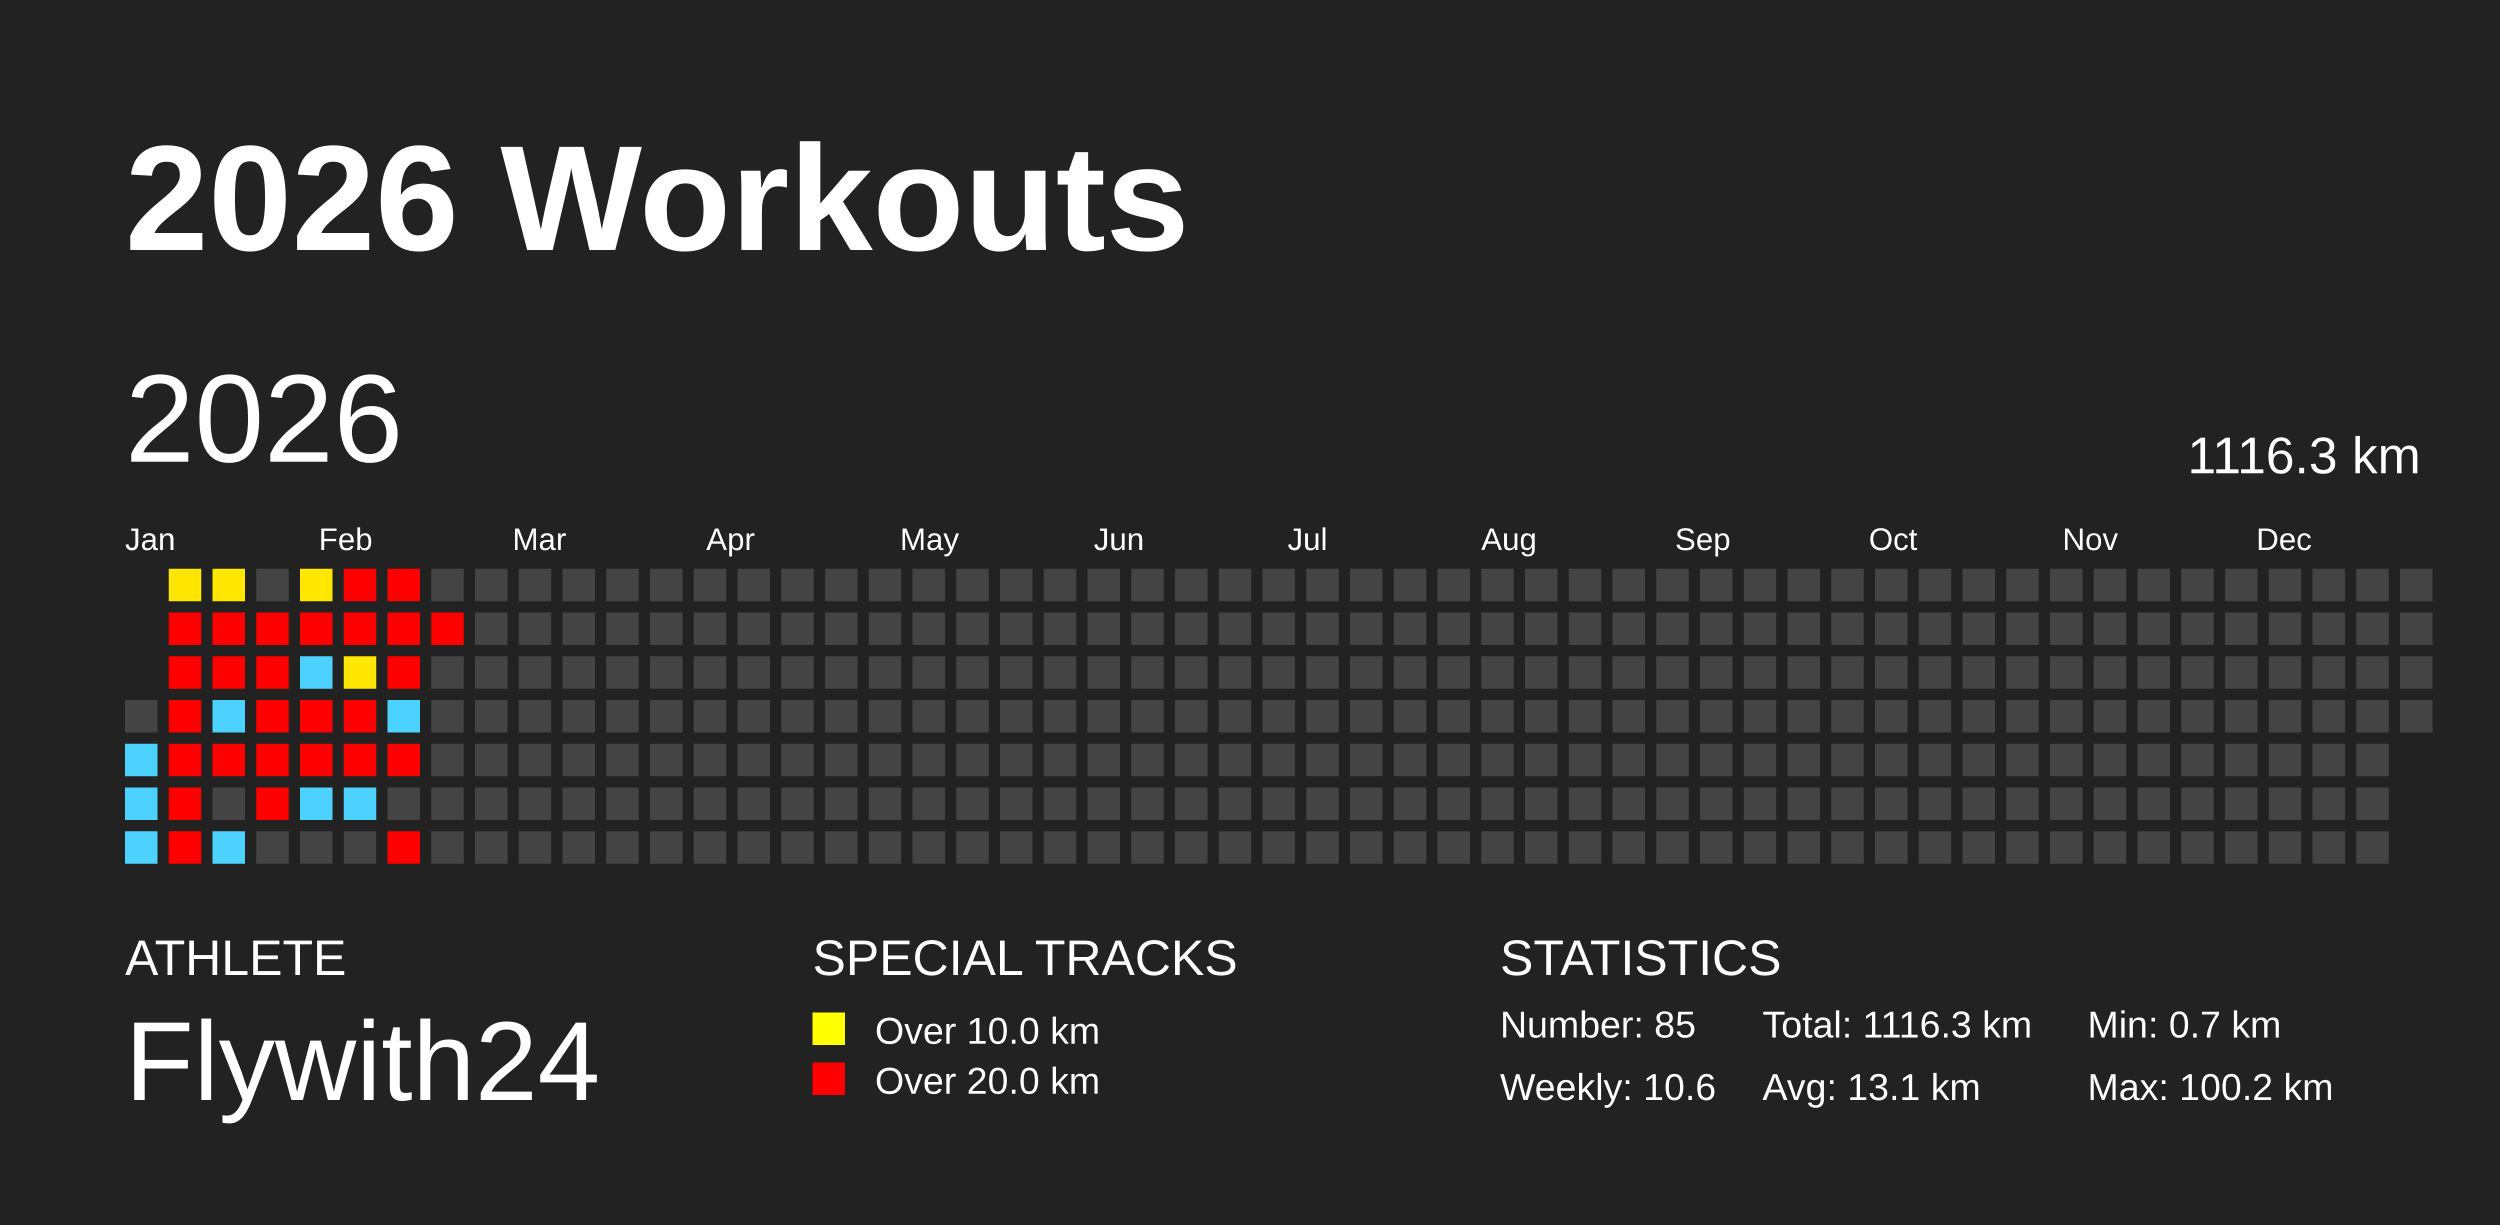
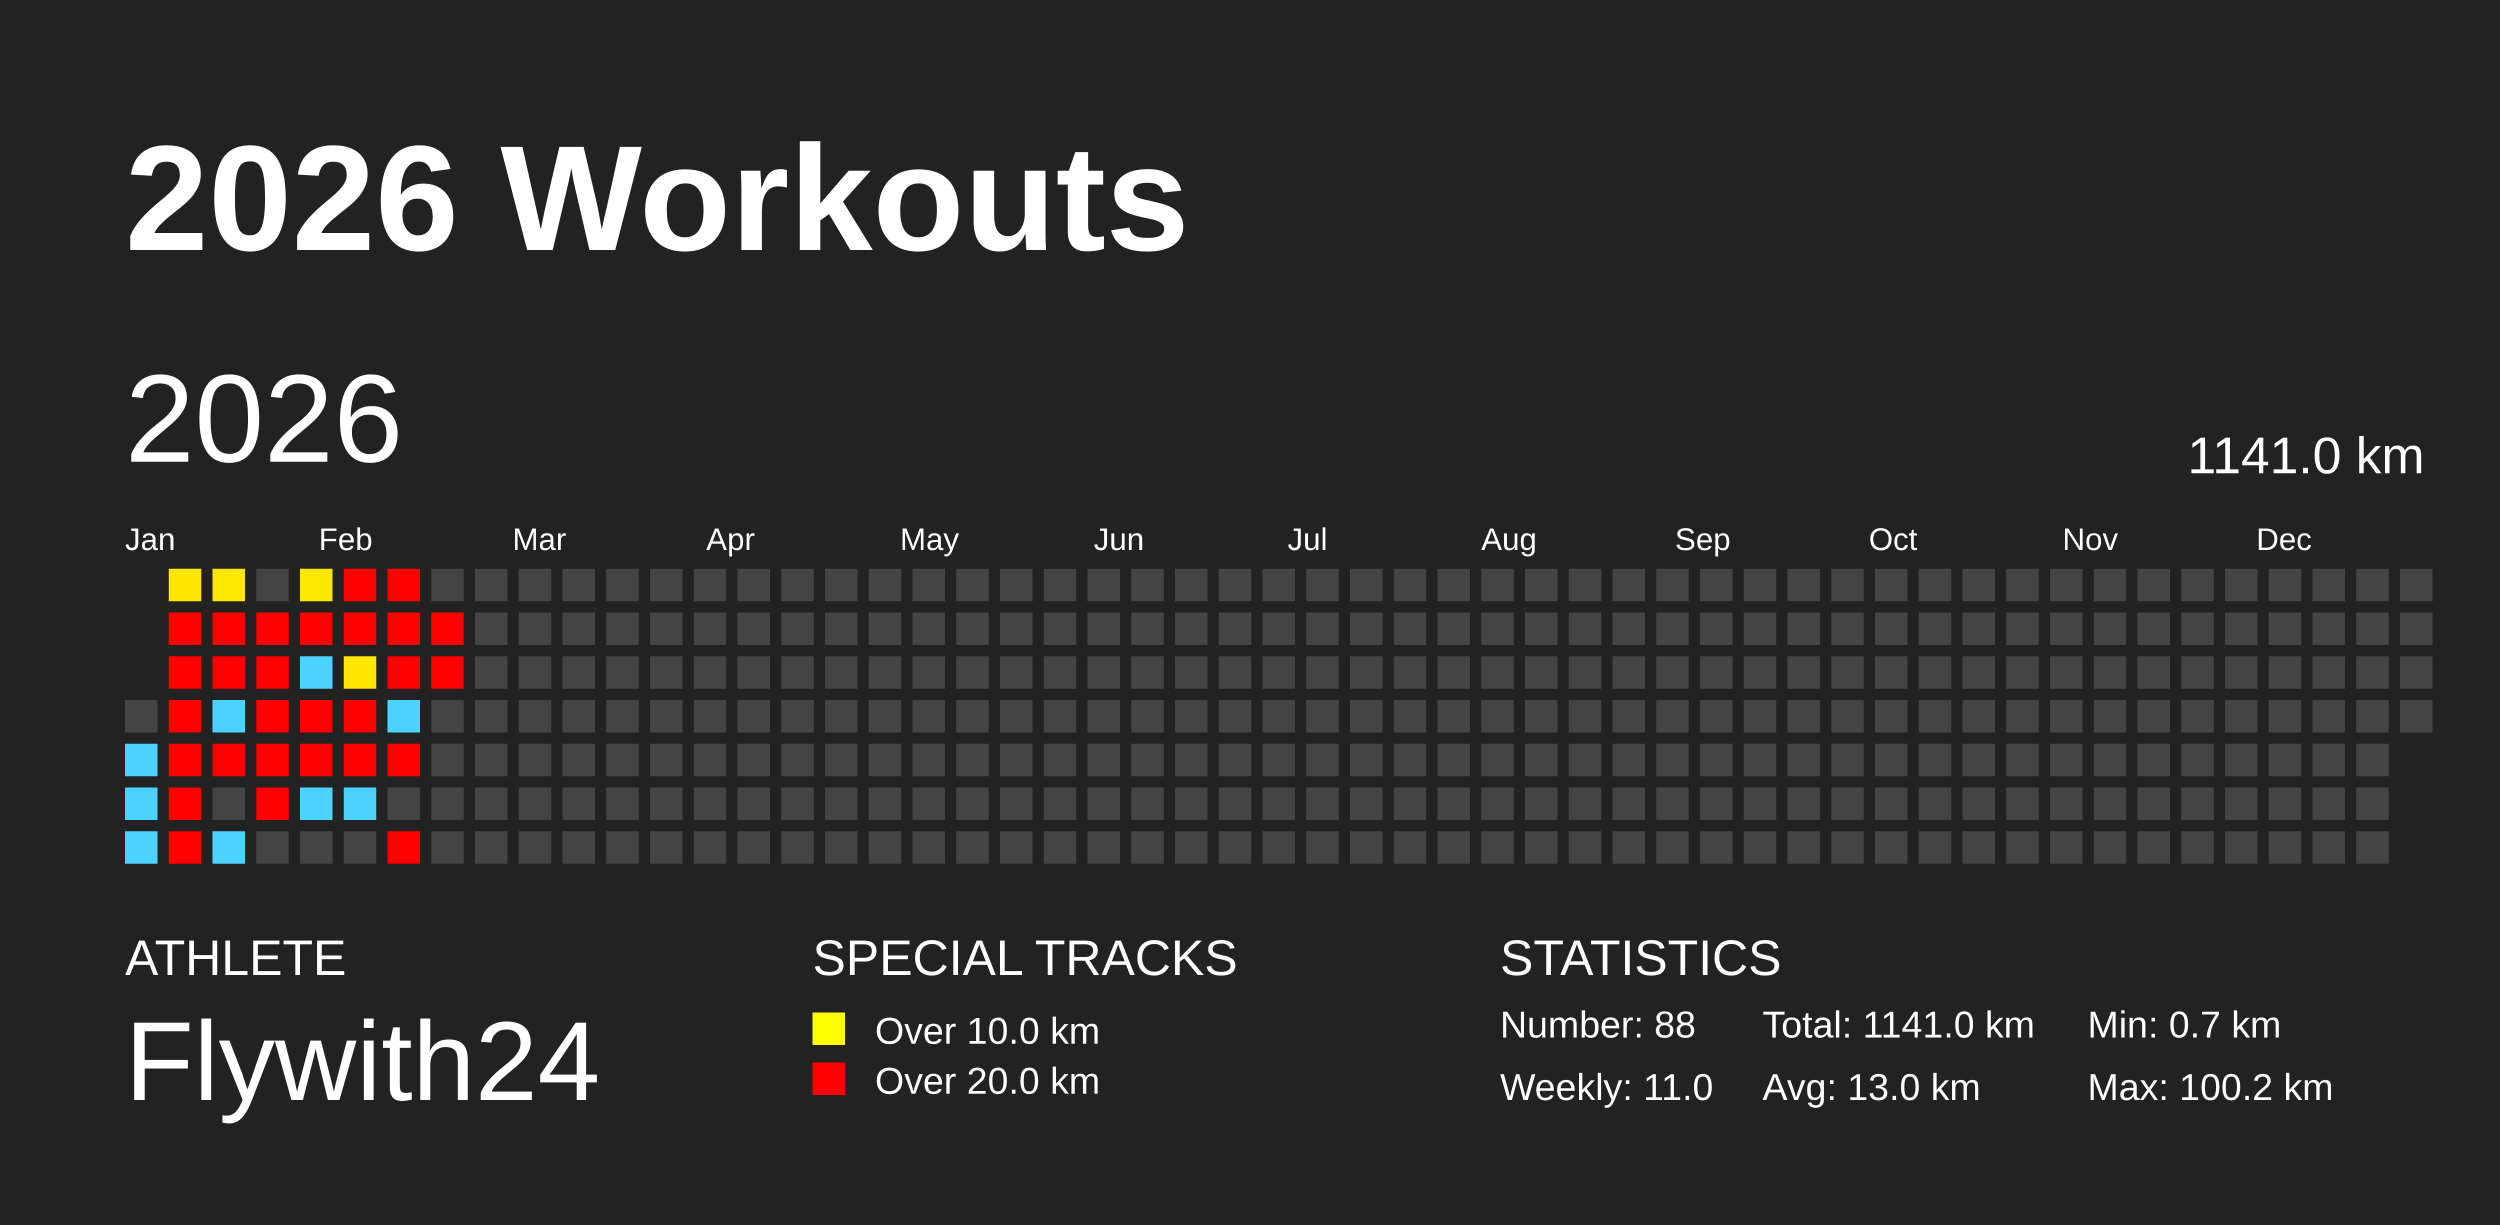
<svg xmlns="http://www.w3.org/2000/svg" baseProfile="full" height="98mm" version="1.1" viewBox="0,0,200,98" width="200mm">
  <defs />
  <rect fill="#222222" height="98" width="200" x="0" y="0" />
  <text fill="#FFFFFF" style="font-size:12px; font-family:Arial; font-weight:bold;" x="10" y="20">2026 Workouts</text>
  <text fill="#FFFFFF" style="font-size:4px; font-family:Arial" x="10" y="78">ATHLETE</text>
  <text fill="#FFFFFF" style="font-size:9px; font-family:Arial" x="10" y="88">Flywith24</text>
  <text fill="#FFFFFF" style="font-size:4px; font-family:Arial" x="65" y="78">SPECIAL TRACKS</text>
  <rect fill="yellow" height="2.6" width="2.6" x="65" y="81" />
  <text fill="#FFFFFF" style="font-size:3px; font-family:Arial" x="70" y="83.5">Over 10.0 km</text>
  <rect fill="red" height="2.6" width="2.6" x="65" y="85" />
  <text fill="#FFFFFF" style="font-size:3px; font-family:Arial" x="70" y="87.5">Over 20.0 km</text>
  <text fill="#FFFFFF" style="font-size:4px; font-family:Arial" x="120" y="78">STATISTICS</text>
-   <text fill="#FFFFFF" style="font-size:3px; font-family:Arial" x="120" y="83">Number: 85</text>
-   <text fill="#FFFFFF" style="font-size:3px; font-family:Arial" x="120" y="88">Weekly: 10.6</text>
-   <text fill="#FFFFFF" style="font-size:3px; font-family:Arial" x="141" y="83">Total: 1116.3 km</text>
-   <text fill="#FFFFFF" style="font-size:3px; font-family:Arial" x="141" y="88">Avg: 13.1 km</text>
+   <text fill="#FFFFFF" style="font-size:3px; font-family:Arial" x="120" y="83">Number: 88</text>
+   <text fill="#FFFFFF" style="font-size:3px; font-family:Arial" x="120" y="88">Weekly: 11.0</text>
+   <text fill="#FFFFFF" style="font-size:3px; font-family:Arial" x="141" y="83">Total: 1141.0 km</text>
+   <text fill="#FFFFFF" style="font-size:3px; font-family:Arial" x="141" y="88">Avg: 13.0 km</text>
  <text fill="#FFFFFF" style="font-size:3px; font-family:Arial" x="167" y="83">Min: 0.7 km</text>
  <text fill="#FFFFFF" style="font-size:3px; font-family:Arial" x="167" y="88">Max: 100.2 km</text>
  <text dominant-baseline="hanging" fill="#FFFFFF" style="font-size:10.0px; font-family:Arial;" x="10" y="30">2026</text>
-   <text dominant-baseline="hanging" fill="#FFFFFF" style="font-size:4.125px; font-family:Arial;" x="175" y="35">1116.3 km</text>
+   <text dominant-baseline="hanging" fill="#FFFFFF" style="font-size:4.125px; font-family:Arial;" x="175" y="35">1141.0 km</text>
  <text fill="#FFFFFF" style="font-size:2.5px; font-family:Arial" x="10.0" y="44">Jan</text>
  <text fill="#FFFFFF" style="font-size:2.5px; font-family:Arial" x="25.5" y="44">Feb</text>
  <text fill="#FFFFFF" style="font-size:2.5px; font-family:Arial" x="41.0" y="44">Mar</text>
  <text fill="#FFFFFF" style="font-size:2.5px; font-family:Arial" x="56.5" y="44">Apr</text>
  <text fill="#FFFFFF" style="font-size:2.5px; font-family:Arial" x="72.0" y="44">May</text>
  <text fill="#FFFFFF" style="font-size:2.5px; font-family:Arial" x="87.5" y="44">Jun</text>
  <text fill="#FFFFFF" style="font-size:2.5px; font-family:Arial" x="103.0" y="44">Jul</text>
  <text fill="#FFFFFF" style="font-size:2.5px; font-family:Arial" x="118.5" y="44">Aug</text>
  <text fill="#FFFFFF" style="font-size:2.5px; font-family:Arial" x="134.0" y="44">Sep</text>
  <text fill="#FFFFFF" style="font-size:2.5px; font-family:Arial" x="149.5" y="44">Oct</text>
  <text fill="#FFFFFF" style="font-size:2.5px; font-family:Arial" x="165.0" y="44">Nov</text>
  <text fill="#FFFFFF" style="font-size:2.5px; font-family:Arial" x="180.5" y="44">Dec</text>
  <rect fill="#444444" height="2.6" width="2.6" x="10.0" y="56.0" />
  <rect fill="#4dd2ff" height="2.6" width="2.6" x="10.0" y="59.5" />
  <rect fill="#4dd2ff" height="2.6" width="2.6" x="10.0" y="63.0" />
  <rect fill="#4dd2ff" height="2.6" width="2.6" x="10.0" y="66.5" />
  <rect fill="#ffe600" height="2.6" width="2.6" x="13.5" y="45.5" />
  <rect fill="red" height="2.6" width="2.6" x="13.5" y="49.0" />
  <rect fill="red" height="2.6" width="2.6" x="13.5" y="52.5" />
  <rect fill="red" height="2.6" width="2.6" x="13.5" y="56.0" />
  <rect fill="red" height="2.6" width="2.6" x="13.5" y="59.5" />
  <rect fill="red" height="2.6" width="2.6" x="13.5" y="63.0" />
  <rect fill="red" height="2.6" width="2.6" x="13.5" y="66.5" />
  <rect fill="#ffe700" height="2.6" width="2.6" x="17.0" y="45.5" />
  <rect fill="red" height="2.6" width="2.6" x="17.0" y="49.0" />
  <rect fill="red" height="2.6" width="2.6" x="17.0" y="52.5" />
  <rect fill="#4dd2ff" height="2.6" width="2.6" x="17.0" y="56.0" />
  <rect fill="red" height="2.6" width="2.6" x="17.0" y="59.5" />
  <rect fill="#444444" height="2.6" width="2.6" x="17.0" y="63.0" />
  <rect fill="#4dd2ff" height="2.6" width="2.6" x="17.0" y="66.5" />
  <rect fill="#444444" height="2.6" width="2.6" x="20.5" y="45.5" />
  <rect fill="red" height="2.6" width="2.6" x="20.5" y="49.0" />
  <rect fill="red" height="2.6" width="2.6" x="20.5" y="52.5" />
  <rect fill="red" height="2.6" width="2.6" x="20.5" y="56.0" />
  <rect fill="red" height="2.6" width="2.6" x="20.5" y="59.5" />
  <rect fill="red" height="2.6" width="2.6" x="20.5" y="63.0" />
  <rect fill="#444444" height="2.6" width="2.6" x="20.5" y="66.5" />
  <rect fill="#ffe700" height="2.6" width="2.6" x="24.0" y="45.5" />
  <rect fill="red" height="2.6" width="2.6" x="24.0" y="49.0" />
  <rect fill="#4dd2ff" height="2.6" width="2.6" x="24.0" y="52.5" />
  <rect fill="red" height="2.6" width="2.6" x="24.0" y="56.0" />
  <rect fill="red" height="2.6" width="2.6" x="24.0" y="59.5" />
  <rect fill="#4dd2ff" height="2.6" width="2.6" x="24.0" y="63.0" />
  <rect fill="#444444" height="2.6" width="2.6" x="24.0" y="66.5" />
  <rect fill="red" height="2.6" width="2.6" x="27.5" y="45.5" />
  <rect fill="red" height="2.6" width="2.6" x="27.5" y="49.0" />
  <rect fill="#ffe600" height="2.6" width="2.6" x="27.5" y="52.5" />
  <rect fill="red" height="2.6" width="2.6" x="27.5" y="56.0" />
  <rect fill="red" height="2.6" width="2.6" x="27.5" y="59.5" />
  <rect fill="#4dd2ff" height="2.6" width="2.6" x="27.5" y="63.0" />
  <rect fill="#444444" height="2.6" width="2.6" x="27.5" y="66.5" />
  <rect fill="red" height="2.6" width="2.6" x="31.0" y="45.5" />
  <rect fill="red" height="2.6" width="2.6" x="31.0" y="49.0" />
  <rect fill="red" height="2.6" width="2.6" x="31.0" y="52.5" />
  <rect fill="#4dd2ff" height="2.6" width="2.6" x="31.0" y="56.0" />
  <rect fill="red" height="2.6" width="2.6" x="31.0" y="59.5" />
  <rect fill="#444444" height="2.6" width="2.6" x="31.0" y="63.0" />
  <rect fill="red" height="2.6" width="2.6" x="31.0" y="66.5" />
  <rect fill="#444444" height="2.6" width="2.6" x="34.5" y="45.5" />
  <rect fill="red" height="2.6" width="2.6" x="34.5" y="49.0" />
-   <rect fill="#444444" height="2.6" width="2.6" x="34.5" y="52.5" />
+   <rect fill="red" height="2.6" width="2.6" x="34.5" y="52.5" />
  <rect fill="#444444" height="2.6" width="2.6" x="34.5" y="56.0" />
  <rect fill="#444444" height="2.6" width="2.6" x="34.5" y="59.5" />
  <rect fill="#444444" height="2.6" width="2.6" x="34.5" y="63.0" />
  <rect fill="#444444" height="2.6" width="2.6" x="34.5" y="66.5" />
  <rect fill="#444444" height="2.6" width="2.6" x="38.0" y="45.5" />
  <rect fill="#444444" height="2.6" width="2.6" x="38.0" y="49.0" />
  <rect fill="#444444" height="2.6" width="2.6" x="38.0" y="52.5" />
  <rect fill="#444444" height="2.6" width="2.6" x="38.0" y="56.0" />
  <rect fill="#444444" height="2.6" width="2.6" x="38.0" y="59.5" />
  <rect fill="#444444" height="2.6" width="2.6" x="38.0" y="63.0" />
  <rect fill="#444444" height="2.6" width="2.6" x="38.0" y="66.5" />
  <rect fill="#444444" height="2.6" width="2.6" x="41.5" y="45.5" />
  <rect fill="#444444" height="2.6" width="2.6" x="41.5" y="49.0" />
  <rect fill="#444444" height="2.6" width="2.6" x="41.5" y="52.5" />
  <rect fill="#444444" height="2.6" width="2.6" x="41.5" y="56.0" />
  <rect fill="#444444" height="2.6" width="2.6" x="41.5" y="59.5" />
  <rect fill="#444444" height="2.6" width="2.6" x="41.5" y="63.0" />
  <rect fill="#444444" height="2.6" width="2.6" x="41.5" y="66.5" />
  <rect fill="#444444" height="2.6" width="2.6" x="45.0" y="45.5" />
  <rect fill="#444444" height="2.6" width="2.6" x="45.0" y="49.0" />
  <rect fill="#444444" height="2.6" width="2.6" x="45.0" y="52.5" />
  <rect fill="#444444" height="2.6" width="2.6" x="45.0" y="56.0" />
  <rect fill="#444444" height="2.6" width="2.6" x="45.0" y="59.5" />
  <rect fill="#444444" height="2.6" width="2.6" x="45.0" y="63.0" />
  <rect fill="#444444" height="2.6" width="2.6" x="45.0" y="66.5" />
  <rect fill="#444444" height="2.6" width="2.6" x="48.5" y="45.5" />
  <rect fill="#444444" height="2.6" width="2.6" x="48.5" y="49.0" />
  <rect fill="#444444" height="2.6" width="2.6" x="48.5" y="52.5" />
  <rect fill="#444444" height="2.6" width="2.6" x="48.5" y="56.0" />
  <rect fill="#444444" height="2.6" width="2.6" x="48.5" y="59.5" />
  <rect fill="#444444" height="2.6" width="2.6" x="48.5" y="63.0" />
  <rect fill="#444444" height="2.6" width="2.6" x="48.5" y="66.5" />
  <rect fill="#444444" height="2.6" width="2.6" x="52.0" y="45.5" />
  <rect fill="#444444" height="2.6" width="2.6" x="52.0" y="49.0" />
  <rect fill="#444444" height="2.6" width="2.6" x="52.0" y="52.5" />
  <rect fill="#444444" height="2.6" width="2.6" x="52.0" y="56.0" />
  <rect fill="#444444" height="2.6" width="2.6" x="52.0" y="59.5" />
  <rect fill="#444444" height="2.6" width="2.6" x="52.0" y="63.0" />
  <rect fill="#444444" height="2.6" width="2.6" x="52.0" y="66.5" />
  <rect fill="#444444" height="2.6" width="2.6" x="55.5" y="45.5" />
  <rect fill="#444444" height="2.6" width="2.6" x="55.5" y="49.0" />
  <rect fill="#444444" height="2.6" width="2.6" x="55.5" y="52.5" />
  <rect fill="#444444" height="2.6" width="2.6" x="55.5" y="56.0" />
  <rect fill="#444444" height="2.6" width="2.6" x="55.5" y="59.5" />
  <rect fill="#444444" height="2.6" width="2.6" x="55.5" y="63.0" />
  <rect fill="#444444" height="2.6" width="2.6" x="55.5" y="66.5" />
  <rect fill="#444444" height="2.6" width="2.6" x="59.0" y="45.5" />
  <rect fill="#444444" height="2.6" width="2.6" x="59.0" y="49.0" />
  <rect fill="#444444" height="2.6" width="2.6" x="59.0" y="52.5" />
  <rect fill="#444444" height="2.6" width="2.6" x="59.0" y="56.0" />
  <rect fill="#444444" height="2.6" width="2.6" x="59.0" y="59.5" />
  <rect fill="#444444" height="2.6" width="2.6" x="59.0" y="63.0" />
  <rect fill="#444444" height="2.6" width="2.6" x="59.0" y="66.5" />
  <rect fill="#444444" height="2.6" width="2.6" x="62.5" y="45.5" />
  <rect fill="#444444" height="2.6" width="2.6" x="62.5" y="49.0" />
  <rect fill="#444444" height="2.6" width="2.6" x="62.5" y="52.5" />
  <rect fill="#444444" height="2.6" width="2.6" x="62.5" y="56.0" />
  <rect fill="#444444" height="2.6" width="2.6" x="62.5" y="59.5" />
  <rect fill="#444444" height="2.6" width="2.6" x="62.5" y="63.0" />
  <rect fill="#444444" height="2.6" width="2.6" x="62.5" y="66.5" />
  <rect fill="#444444" height="2.6" width="2.6" x="66.0" y="45.5" />
  <rect fill="#444444" height="2.6" width="2.6" x="66.0" y="49.0" />
  <rect fill="#444444" height="2.6" width="2.6" x="66.0" y="52.5" />
  <rect fill="#444444" height="2.6" width="2.6" x="66.0" y="56.0" />
  <rect fill="#444444" height="2.6" width="2.6" x="66.0" y="59.5" />
  <rect fill="#444444" height="2.6" width="2.6" x="66.0" y="63.0" />
  <rect fill="#444444" height="2.6" width="2.6" x="66.0" y="66.5" />
  <rect fill="#444444" height="2.6" width="2.6" x="69.5" y="45.5" />
  <rect fill="#444444" height="2.6" width="2.6" x="69.5" y="49.0" />
  <rect fill="#444444" height="2.6" width="2.6" x="69.5" y="52.5" />
  <rect fill="#444444" height="2.6" width="2.6" x="69.5" y="56.0" />
  <rect fill="#444444" height="2.6" width="2.6" x="69.5" y="59.5" />
  <rect fill="#444444" height="2.6" width="2.6" x="69.5" y="63.0" />
  <rect fill="#444444" height="2.6" width="2.6" x="69.5" y="66.5" />
  <rect fill="#444444" height="2.6" width="2.6" x="73.0" y="45.5" />
  <rect fill="#444444" height="2.6" width="2.6" x="73.0" y="49.0" />
  <rect fill="#444444" height="2.6" width="2.6" x="73.0" y="52.5" />
  <rect fill="#444444" height="2.6" width="2.6" x="73.0" y="56.0" />
  <rect fill="#444444" height="2.6" width="2.6" x="73.0" y="59.5" />
  <rect fill="#444444" height="2.6" width="2.6" x="73.0" y="63.0" />
  <rect fill="#444444" height="2.6" width="2.6" x="73.0" y="66.5" />
  <rect fill="#444444" height="2.6" width="2.6" x="76.5" y="45.5" />
  <rect fill="#444444" height="2.6" width="2.6" x="76.5" y="49.0" />
  <rect fill="#444444" height="2.6" width="2.6" x="76.5" y="52.5" />
  <rect fill="#444444" height="2.6" width="2.6" x="76.5" y="56.0" />
  <rect fill="#444444" height="2.6" width="2.6" x="76.5" y="59.5" />
  <rect fill="#444444" height="2.6" width="2.6" x="76.5" y="63.0" />
  <rect fill="#444444" height="2.6" width="2.6" x="76.5" y="66.5" />
  <rect fill="#444444" height="2.6" width="2.6" x="80.0" y="45.5" />
  <rect fill="#444444" height="2.6" width="2.6" x="80.0" y="49.0" />
  <rect fill="#444444" height="2.6" width="2.6" x="80.0" y="52.5" />
  <rect fill="#444444" height="2.6" width="2.6" x="80.0" y="56.0" />
  <rect fill="#444444" height="2.6" width="2.6" x="80.0" y="59.5" />
  <rect fill="#444444" height="2.6" width="2.6" x="80.0" y="63.0" />
  <rect fill="#444444" height="2.6" width="2.6" x="80.0" y="66.5" />
  <rect fill="#444444" height="2.6" width="2.6" x="83.5" y="45.5" />
  <rect fill="#444444" height="2.6" width="2.6" x="83.5" y="49.0" />
  <rect fill="#444444" height="2.6" width="2.6" x="83.5" y="52.5" />
  <rect fill="#444444" height="2.6" width="2.6" x="83.5" y="56.0" />
  <rect fill="#444444" height="2.6" width="2.6" x="83.5" y="59.5" />
  <rect fill="#444444" height="2.6" width="2.6" x="83.5" y="63.0" />
  <rect fill="#444444" height="2.6" width="2.6" x="83.5" y="66.5" />
  <rect fill="#444444" height="2.6" width="2.6" x="87.0" y="45.5" />
  <rect fill="#444444" height="2.6" width="2.6" x="87.0" y="49.0" />
  <rect fill="#444444" height="2.6" width="2.6" x="87.0" y="52.5" />
  <rect fill="#444444" height="2.6" width="2.6" x="87.0" y="56.0" />
  <rect fill="#444444" height="2.6" width="2.6" x="87.0" y="59.5" />
  <rect fill="#444444" height="2.6" width="2.6" x="87.0" y="63.0" />
  <rect fill="#444444" height="2.6" width="2.6" x="87.0" y="66.5" />
  <rect fill="#444444" height="2.6" width="2.6" x="90.5" y="45.5" />
  <rect fill="#444444" height="2.6" width="2.6" x="90.5" y="49.0" />
  <rect fill="#444444" height="2.6" width="2.6" x="90.5" y="52.5" />
  <rect fill="#444444" height="2.6" width="2.6" x="90.5" y="56.0" />
  <rect fill="#444444" height="2.6" width="2.6" x="90.5" y="59.5" />
  <rect fill="#444444" height="2.6" width="2.6" x="90.5" y="63.0" />
  <rect fill="#444444" height="2.6" width="2.6" x="90.5" y="66.5" />
  <rect fill="#444444" height="2.6" width="2.6" x="94.0" y="45.5" />
  <rect fill="#444444" height="2.6" width="2.6" x="94.0" y="49.0" />
  <rect fill="#444444" height="2.6" width="2.6" x="94.0" y="52.5" />
  <rect fill="#444444" height="2.6" width="2.6" x="94.0" y="56.0" />
  <rect fill="#444444" height="2.6" width="2.6" x="94.0" y="59.5" />
  <rect fill="#444444" height="2.6" width="2.6" x="94.0" y="63.0" />
  <rect fill="#444444" height="2.6" width="2.6" x="94.0" y="66.5" />
  <rect fill="#444444" height="2.6" width="2.6" x="97.5" y="45.5" />
  <rect fill="#444444" height="2.6" width="2.6" x="97.5" y="49.0" />
  <rect fill="#444444" height="2.6" width="2.6" x="97.5" y="52.5" />
  <rect fill="#444444" height="2.6" width="2.6" x="97.5" y="56.0" />
  <rect fill="#444444" height="2.6" width="2.6" x="97.5" y="59.5" />
  <rect fill="#444444" height="2.6" width="2.6" x="97.5" y="63.0" />
  <rect fill="#444444" height="2.6" width="2.6" x="97.5" y="66.5" />
  <rect fill="#444444" height="2.6" width="2.6" x="101.0" y="45.5" />
  <rect fill="#444444" height="2.6" width="2.6" x="101.0" y="49.0" />
  <rect fill="#444444" height="2.6" width="2.6" x="101.0" y="52.5" />
  <rect fill="#444444" height="2.6" width="2.6" x="101.0" y="56.0" />
  <rect fill="#444444" height="2.6" width="2.6" x="101.0" y="59.5" />
  <rect fill="#444444" height="2.6" width="2.6" x="101.0" y="63.0" />
  <rect fill="#444444" height="2.6" width="2.6" x="101.0" y="66.5" />
  <rect fill="#444444" height="2.6" width="2.6" x="104.5" y="45.5" />
  <rect fill="#444444" height="2.6" width="2.6" x="104.5" y="49.0" />
  <rect fill="#444444" height="2.6" width="2.6" x="104.5" y="52.5" />
  <rect fill="#444444" height="2.6" width="2.6" x="104.5" y="56.0" />
  <rect fill="#444444" height="2.6" width="2.6" x="104.5" y="59.5" />
  <rect fill="#444444" height="2.6" width="2.6" x="104.5" y="63.0" />
  <rect fill="#444444" height="2.6" width="2.6" x="104.5" y="66.5" />
  <rect fill="#444444" height="2.6" width="2.6" x="108.0" y="45.5" />
  <rect fill="#444444" height="2.6" width="2.6" x="108.0" y="49.0" />
  <rect fill="#444444" height="2.6" width="2.6" x="108.0" y="52.5" />
  <rect fill="#444444" height="2.6" width="2.6" x="108.0" y="56.0" />
  <rect fill="#444444" height="2.6" width="2.6" x="108.0" y="59.5" />
  <rect fill="#444444" height="2.6" width="2.6" x="108.0" y="63.0" />
  <rect fill="#444444" height="2.6" width="2.6" x="108.0" y="66.5" />
  <rect fill="#444444" height="2.6" width="2.6" x="111.5" y="45.5" />
  <rect fill="#444444" height="2.6" width="2.6" x="111.5" y="49.0" />
  <rect fill="#444444" height="2.6" width="2.6" x="111.5" y="52.5" />
  <rect fill="#444444" height="2.6" width="2.6" x="111.5" y="56.0" />
  <rect fill="#444444" height="2.6" width="2.6" x="111.5" y="59.5" />
  <rect fill="#444444" height="2.6" width="2.6" x="111.5" y="63.0" />
  <rect fill="#444444" height="2.6" width="2.6" x="111.5" y="66.5" />
  <rect fill="#444444" height="2.6" width="2.6" x="115.0" y="45.5" />
  <rect fill="#444444" height="2.6" width="2.6" x="115.0" y="49.0" />
  <rect fill="#444444" height="2.6" width="2.6" x="115.0" y="52.5" />
  <rect fill="#444444" height="2.6" width="2.6" x="115.0" y="56.0" />
  <rect fill="#444444" height="2.6" width="2.6" x="115.0" y="59.5" />
  <rect fill="#444444" height="2.6" width="2.6" x="115.0" y="63.0" />
  <rect fill="#444444" height="2.6" width="2.6" x="115.0" y="66.5" />
  <rect fill="#444444" height="2.6" width="2.6" x="118.5" y="45.5" />
  <rect fill="#444444" height="2.6" width="2.6" x="118.5" y="49.0" />
  <rect fill="#444444" height="2.6" width="2.6" x="118.5" y="52.5" />
  <rect fill="#444444" height="2.6" width="2.6" x="118.5" y="56.0" />
  <rect fill="#444444" height="2.6" width="2.6" x="118.5" y="59.5" />
  <rect fill="#444444" height="2.6" width="2.6" x="118.5" y="63.0" />
  <rect fill="#444444" height="2.6" width="2.6" x="118.5" y="66.5" />
  <rect fill="#444444" height="2.6" width="2.6" x="122.0" y="45.5" />
  <rect fill="#444444" height="2.6" width="2.6" x="122.0" y="49.0" />
  <rect fill="#444444" height="2.6" width="2.6" x="122.0" y="52.5" />
  <rect fill="#444444" height="2.6" width="2.6" x="122.0" y="56.0" />
  <rect fill="#444444" height="2.6" width="2.6" x="122.0" y="59.5" />
  <rect fill="#444444" height="2.6" width="2.6" x="122.0" y="63.0" />
  <rect fill="#444444" height="2.6" width="2.6" x="122.0" y="66.5" />
  <rect fill="#444444" height="2.6" width="2.6" x="125.5" y="45.5" />
  <rect fill="#444444" height="2.6" width="2.6" x="125.5" y="49.0" />
  <rect fill="#444444" height="2.6" width="2.6" x="125.5" y="52.5" />
  <rect fill="#444444" height="2.6" width="2.6" x="125.5" y="56.0" />
  <rect fill="#444444" height="2.6" width="2.6" x="125.5" y="59.5" />
  <rect fill="#444444" height="2.6" width="2.6" x="125.5" y="63.0" />
  <rect fill="#444444" height="2.6" width="2.6" x="125.5" y="66.5" />
  <rect fill="#444444" height="2.6" width="2.6" x="129.0" y="45.5" />
  <rect fill="#444444" height="2.6" width="2.6" x="129.0" y="49.0" />
  <rect fill="#444444" height="2.6" width="2.6" x="129.0" y="52.5" />
  <rect fill="#444444" height="2.6" width="2.6" x="129.0" y="56.0" />
  <rect fill="#444444" height="2.6" width="2.6" x="129.0" y="59.5" />
  <rect fill="#444444" height="2.6" width="2.6" x="129.0" y="63.0" />
  <rect fill="#444444" height="2.6" width="2.6" x="129.0" y="66.5" />
  <rect fill="#444444" height="2.6" width="2.6" x="132.5" y="45.5" />
  <rect fill="#444444" height="2.6" width="2.6" x="132.5" y="49.0" />
  <rect fill="#444444" height="2.6" width="2.6" x="132.5" y="52.5" />
  <rect fill="#444444" height="2.6" width="2.6" x="132.5" y="56.0" />
  <rect fill="#444444" height="2.6" width="2.6" x="132.5" y="59.5" />
  <rect fill="#444444" height="2.6" width="2.6" x="132.5" y="63.0" />
  <rect fill="#444444" height="2.6" width="2.6" x="132.5" y="66.5" />
  <rect fill="#444444" height="2.6" width="2.6" x="136.0" y="45.5" />
  <rect fill="#444444" height="2.6" width="2.6" x="136.0" y="49.0" />
  <rect fill="#444444" height="2.6" width="2.6" x="136.0" y="52.5" />
  <rect fill="#444444" height="2.6" width="2.6" x="136.0" y="56.0" />
  <rect fill="#444444" height="2.6" width="2.6" x="136.0" y="59.5" />
  <rect fill="#444444" height="2.6" width="2.6" x="136.0" y="63.0" />
  <rect fill="#444444" height="2.6" width="2.6" x="136.0" y="66.5" />
  <rect fill="#444444" height="2.6" width="2.6" x="139.5" y="45.5" />
  <rect fill="#444444" height="2.6" width="2.6" x="139.5" y="49.0" />
  <rect fill="#444444" height="2.6" width="2.6" x="139.5" y="52.5" />
  <rect fill="#444444" height="2.6" width="2.6" x="139.5" y="56.0" />
  <rect fill="#444444" height="2.6" width="2.6" x="139.5" y="59.5" />
  <rect fill="#444444" height="2.6" width="2.6" x="139.5" y="63.0" />
  <rect fill="#444444" height="2.6" width="2.6" x="139.5" y="66.5" />
  <rect fill="#444444" height="2.6" width="2.6" x="143.0" y="45.5" />
  <rect fill="#444444" height="2.6" width="2.6" x="143.0" y="49.0" />
  <rect fill="#444444" height="2.6" width="2.6" x="143.0" y="52.5" />
  <rect fill="#444444" height="2.6" width="2.6" x="143.0" y="56.0" />
  <rect fill="#444444" height="2.6" width="2.6" x="143.0" y="59.5" />
  <rect fill="#444444" height="2.6" width="2.6" x="143.0" y="63.0" />
  <rect fill="#444444" height="2.6" width="2.6" x="143.0" y="66.5" />
  <rect fill="#444444" height="2.6" width="2.6" x="146.5" y="45.5" />
  <rect fill="#444444" height="2.6" width="2.6" x="146.5" y="49.0" />
  <rect fill="#444444" height="2.6" width="2.6" x="146.5" y="52.5" />
  <rect fill="#444444" height="2.6" width="2.6" x="146.5" y="56.0" />
  <rect fill="#444444" height="2.6" width="2.6" x="146.5" y="59.5" />
  <rect fill="#444444" height="2.6" width="2.6" x="146.5" y="63.0" />
  <rect fill="#444444" height="2.6" width="2.6" x="146.5" y="66.5" />
  <rect fill="#444444" height="2.6" width="2.6" x="150.0" y="45.5" />
  <rect fill="#444444" height="2.6" width="2.6" x="150.0" y="49.0" />
  <rect fill="#444444" height="2.6" width="2.6" x="150.0" y="52.5" />
  <rect fill="#444444" height="2.6" width="2.6" x="150.0" y="56.0" />
  <rect fill="#444444" height="2.6" width="2.6" x="150.0" y="59.5" />
  <rect fill="#444444" height="2.6" width="2.6" x="150.0" y="63.0" />
  <rect fill="#444444" height="2.6" width="2.6" x="150.0" y="66.5" />
  <rect fill="#444444" height="2.6" width="2.6" x="153.5" y="45.5" />
  <rect fill="#444444" height="2.6" width="2.6" x="153.5" y="49.0" />
  <rect fill="#444444" height="2.6" width="2.6" x="153.5" y="52.5" />
  <rect fill="#444444" height="2.6" width="2.6" x="153.5" y="56.0" />
  <rect fill="#444444" height="2.6" width="2.6" x="153.5" y="59.5" />
  <rect fill="#444444" height="2.6" width="2.6" x="153.5" y="63.0" />
  <rect fill="#444444" height="2.6" width="2.6" x="153.5" y="66.5" />
  <rect fill="#444444" height="2.6" width="2.6" x="157.0" y="45.5" />
  <rect fill="#444444" height="2.6" width="2.6" x="157.0" y="49.0" />
  <rect fill="#444444" height="2.6" width="2.6" x="157.0" y="52.5" />
  <rect fill="#444444" height="2.6" width="2.6" x="157.0" y="56.0" />
  <rect fill="#444444" height="2.6" width="2.6" x="157.0" y="59.5" />
  <rect fill="#444444" height="2.6" width="2.6" x="157.0" y="63.0" />
  <rect fill="#444444" height="2.6" width="2.6" x="157.0" y="66.5" />
  <rect fill="#444444" height="2.6" width="2.6" x="160.5" y="45.5" />
  <rect fill="#444444" height="2.6" width="2.6" x="160.5" y="49.0" />
  <rect fill="#444444" height="2.6" width="2.6" x="160.5" y="52.5" />
  <rect fill="#444444" height="2.6" width="2.6" x="160.5" y="56.0" />
  <rect fill="#444444" height="2.6" width="2.6" x="160.5" y="59.5" />
  <rect fill="#444444" height="2.6" width="2.6" x="160.5" y="63.0" />
  <rect fill="#444444" height="2.6" width="2.6" x="160.5" y="66.5" />
  <rect fill="#444444" height="2.6" width="2.6" x="164.0" y="45.5" />
  <rect fill="#444444" height="2.6" width="2.6" x="164.0" y="49.0" />
  <rect fill="#444444" height="2.6" width="2.6" x="164.0" y="52.5" />
  <rect fill="#444444" height="2.6" width="2.6" x="164.0" y="56.0" />
  <rect fill="#444444" height="2.6" width="2.6" x="164.0" y="59.5" />
  <rect fill="#444444" height="2.6" width="2.6" x="164.0" y="63.0" />
  <rect fill="#444444" height="2.6" width="2.6" x="164.0" y="66.5" />
  <rect fill="#444444" height="2.6" width="2.6" x="167.5" y="45.5" />
  <rect fill="#444444" height="2.6" width="2.6" x="167.5" y="49.0" />
  <rect fill="#444444" height="2.6" width="2.6" x="167.5" y="52.5" />
  <rect fill="#444444" height="2.6" width="2.6" x="167.5" y="56.0" />
  <rect fill="#444444" height="2.6" width="2.6" x="167.5" y="59.5" />
  <rect fill="#444444" height="2.6" width="2.6" x="167.5" y="63.0" />
  <rect fill="#444444" height="2.6" width="2.6" x="167.5" y="66.5" />
  <rect fill="#444444" height="2.6" width="2.6" x="171.0" y="45.5" />
  <rect fill="#444444" height="2.6" width="2.6" x="171.0" y="49.0" />
  <rect fill="#444444" height="2.6" width="2.6" x="171.0" y="52.5" />
  <rect fill="#444444" height="2.6" width="2.6" x="171.0" y="56.0" />
  <rect fill="#444444" height="2.6" width="2.6" x="171.0" y="59.5" />
  <rect fill="#444444" height="2.6" width="2.6" x="171.0" y="63.0" />
  <rect fill="#444444" height="2.6" width="2.6" x="171.0" y="66.5" />
  <rect fill="#444444" height="2.6" width="2.6" x="174.5" y="45.5" />
  <rect fill="#444444" height="2.6" width="2.6" x="174.5" y="49.0" />
  <rect fill="#444444" height="2.6" width="2.6" x="174.5" y="52.5" />
  <rect fill="#444444" height="2.6" width="2.6" x="174.5" y="56.0" />
  <rect fill="#444444" height="2.6" width="2.6" x="174.5" y="59.5" />
  <rect fill="#444444" height="2.6" width="2.6" x="174.5" y="63.0" />
  <rect fill="#444444" height="2.6" width="2.6" x="174.5" y="66.5" />
  <rect fill="#444444" height="2.6" width="2.6" x="178.0" y="45.5" />
  <rect fill="#444444" height="2.6" width="2.6" x="178.0" y="49.0" />
  <rect fill="#444444" height="2.6" width="2.6" x="178.0" y="52.5" />
  <rect fill="#444444" height="2.6" width="2.6" x="178.0" y="56.0" />
  <rect fill="#444444" height="2.6" width="2.6" x="178.0" y="59.5" />
  <rect fill="#444444" height="2.6" width="2.6" x="178.0" y="63.0" />
  <rect fill="#444444" height="2.6" width="2.6" x="178.0" y="66.5" />
  <rect fill="#444444" height="2.6" width="2.6" x="181.5" y="45.5" />
  <rect fill="#444444" height="2.6" width="2.6" x="181.5" y="49.0" />
  <rect fill="#444444" height="2.6" width="2.6" x="181.5" y="52.5" />
  <rect fill="#444444" height="2.6" width="2.6" x="181.5" y="56.0" />
  <rect fill="#444444" height="2.6" width="2.6" x="181.5" y="59.5" />
  <rect fill="#444444" height="2.6" width="2.6" x="181.5" y="63.0" />
  <rect fill="#444444" height="2.6" width="2.6" x="181.5" y="66.5" />
  <rect fill="#444444" height="2.6" width="2.6" x="185.0" y="45.5" />
  <rect fill="#444444" height="2.6" width="2.6" x="185.0" y="49.0" />
  <rect fill="#444444" height="2.6" width="2.6" x="185.0" y="52.5" />
  <rect fill="#444444" height="2.6" width="2.6" x="185.0" y="56.0" />
  <rect fill="#444444" height="2.6" width="2.6" x="185.0" y="59.5" />
  <rect fill="#444444" height="2.6" width="2.6" x="185.0" y="63.0" />
  <rect fill="#444444" height="2.6" width="2.6" x="185.0" y="66.5" />
  <rect fill="#444444" height="2.6" width="2.6" x="188.5" y="45.5" />
  <rect fill="#444444" height="2.6" width="2.6" x="188.5" y="49.0" />
  <rect fill="#444444" height="2.6" width="2.6" x="188.5" y="52.5" />
  <rect fill="#444444" height="2.6" width="2.6" x="188.5" y="56.0" />
  <rect fill="#444444" height="2.6" width="2.6" x="188.5" y="59.5" />
  <rect fill="#444444" height="2.6" width="2.6" x="188.5" y="63.0" />
  <rect fill="#444444" height="2.6" width="2.6" x="188.5" y="66.5" />
  <rect fill="#444444" height="2.6" width="2.6" x="192.0" y="45.5" />
  <rect fill="#444444" height="2.6" width="2.6" x="192.0" y="49.0" />
  <rect fill="#444444" height="2.6" width="2.6" x="192.0" y="52.5" />
  <rect fill="#444444" height="2.6" width="2.6" x="192.0" y="56.0" />
</svg>
